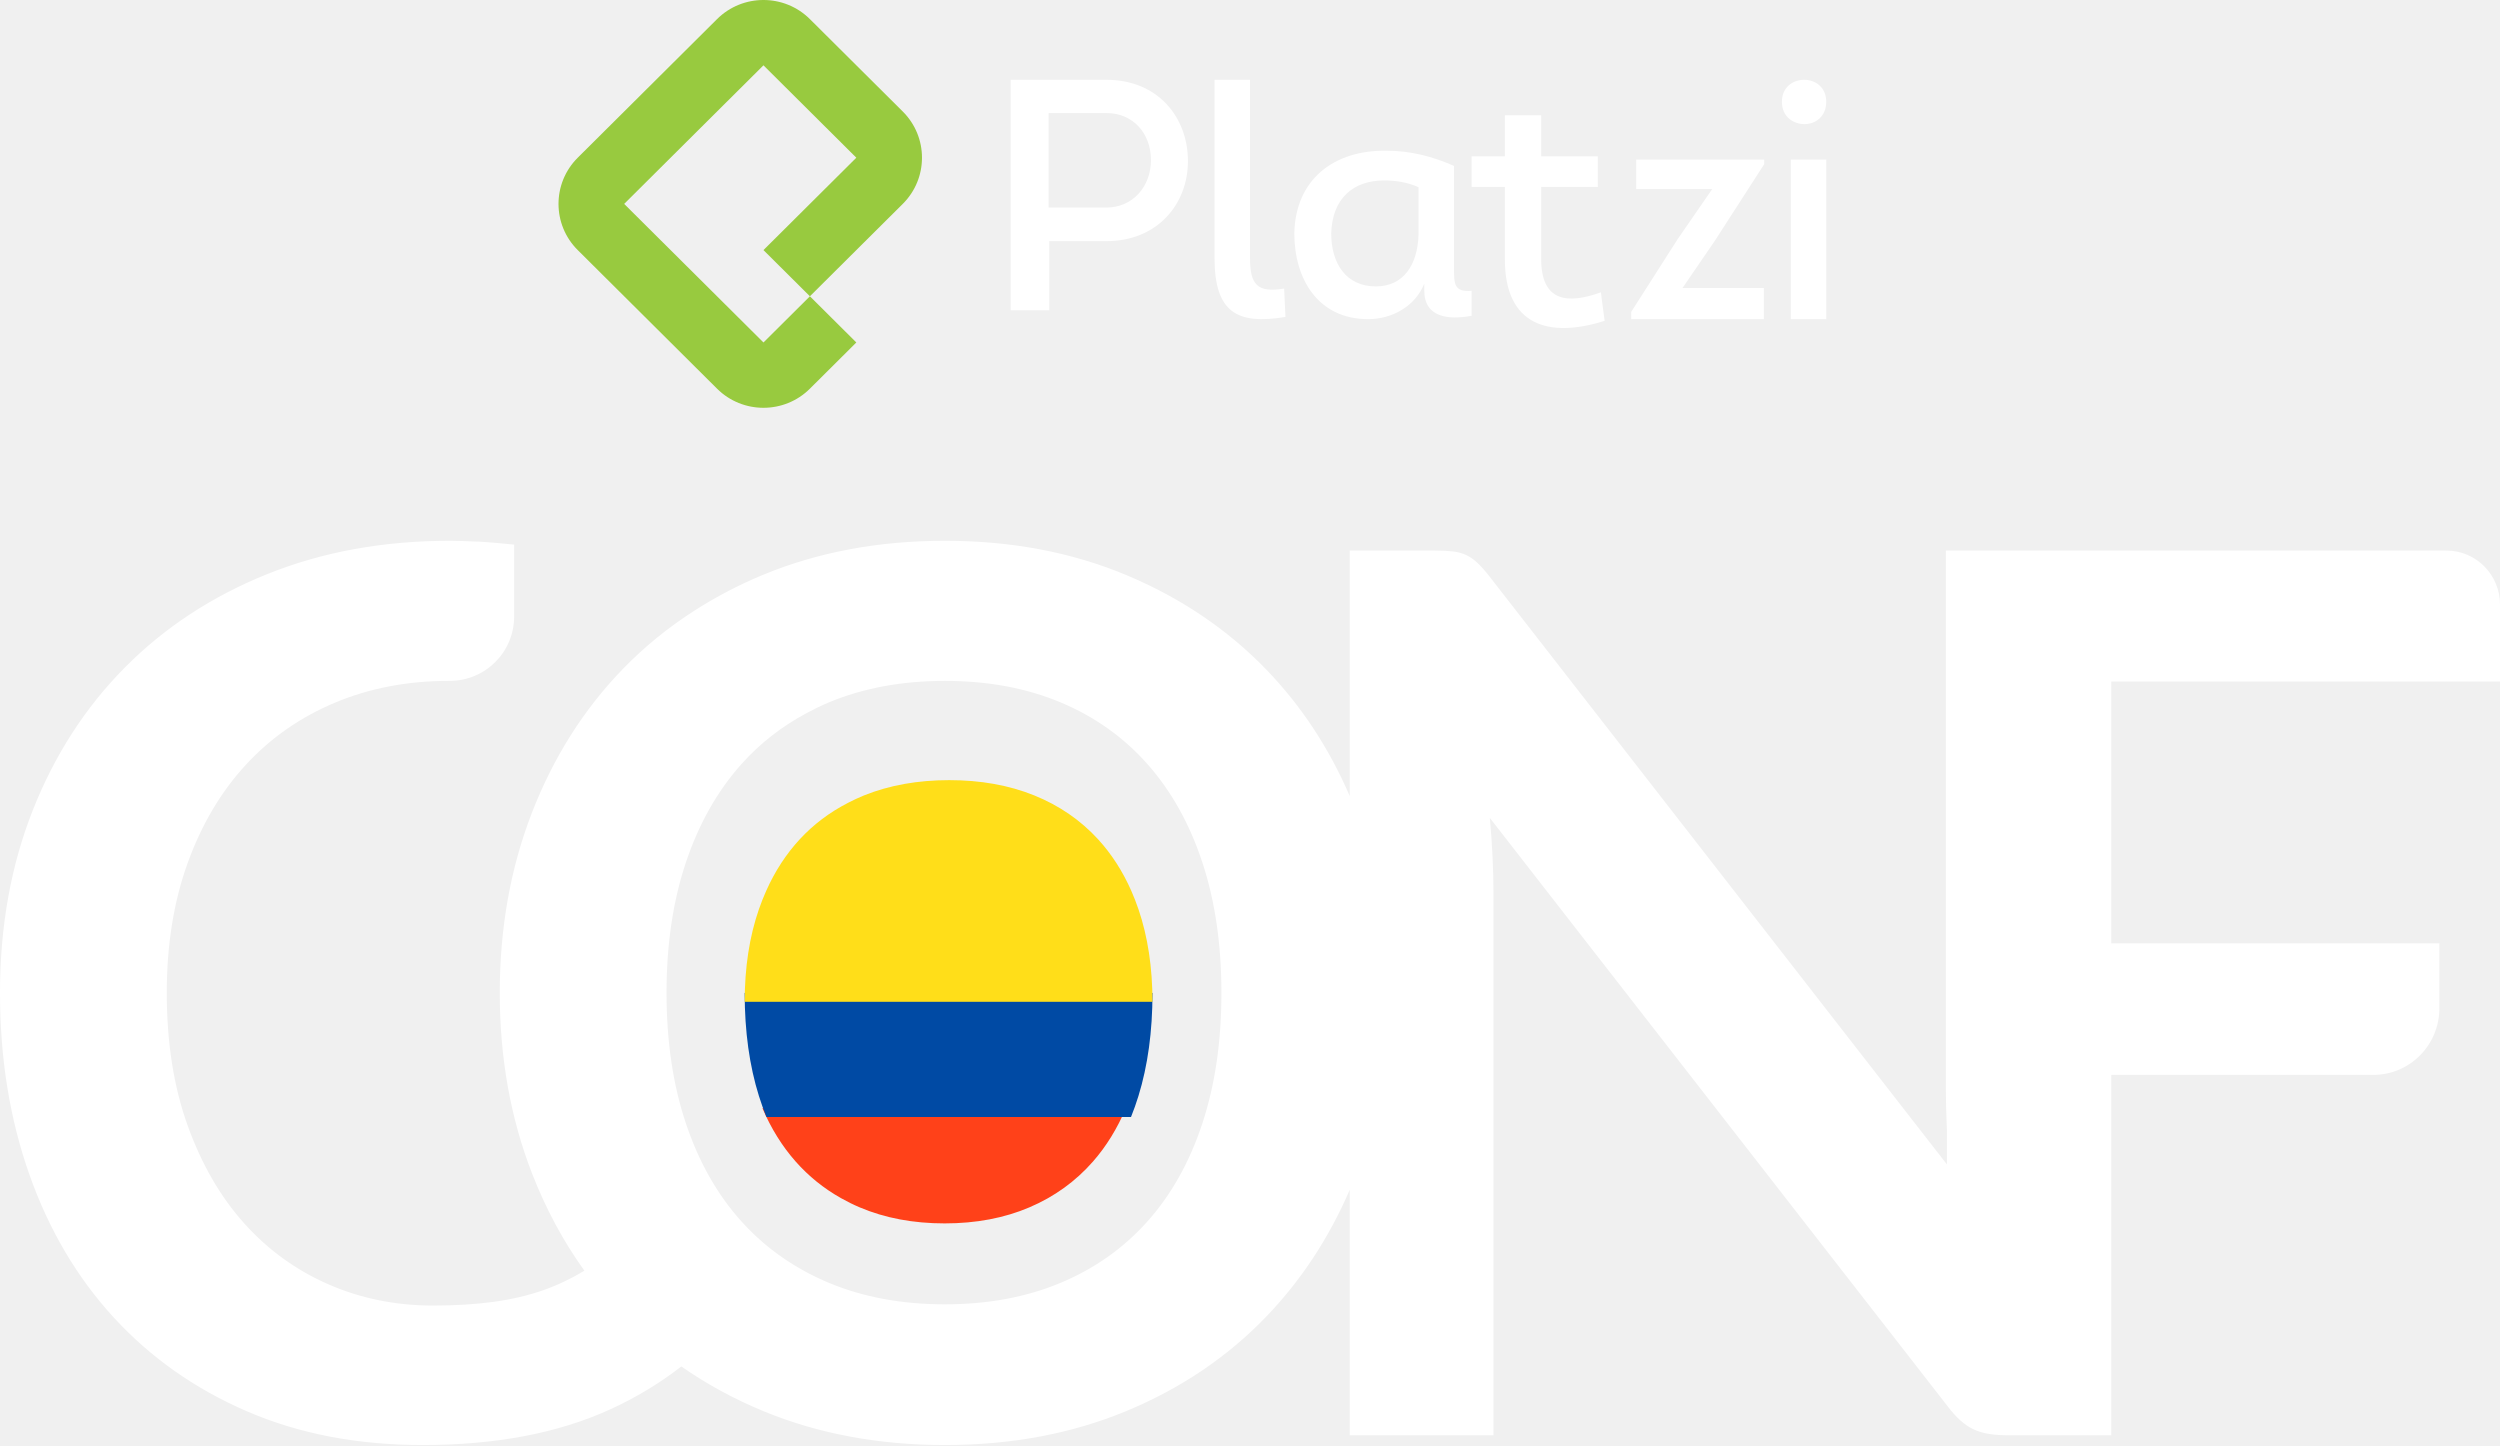
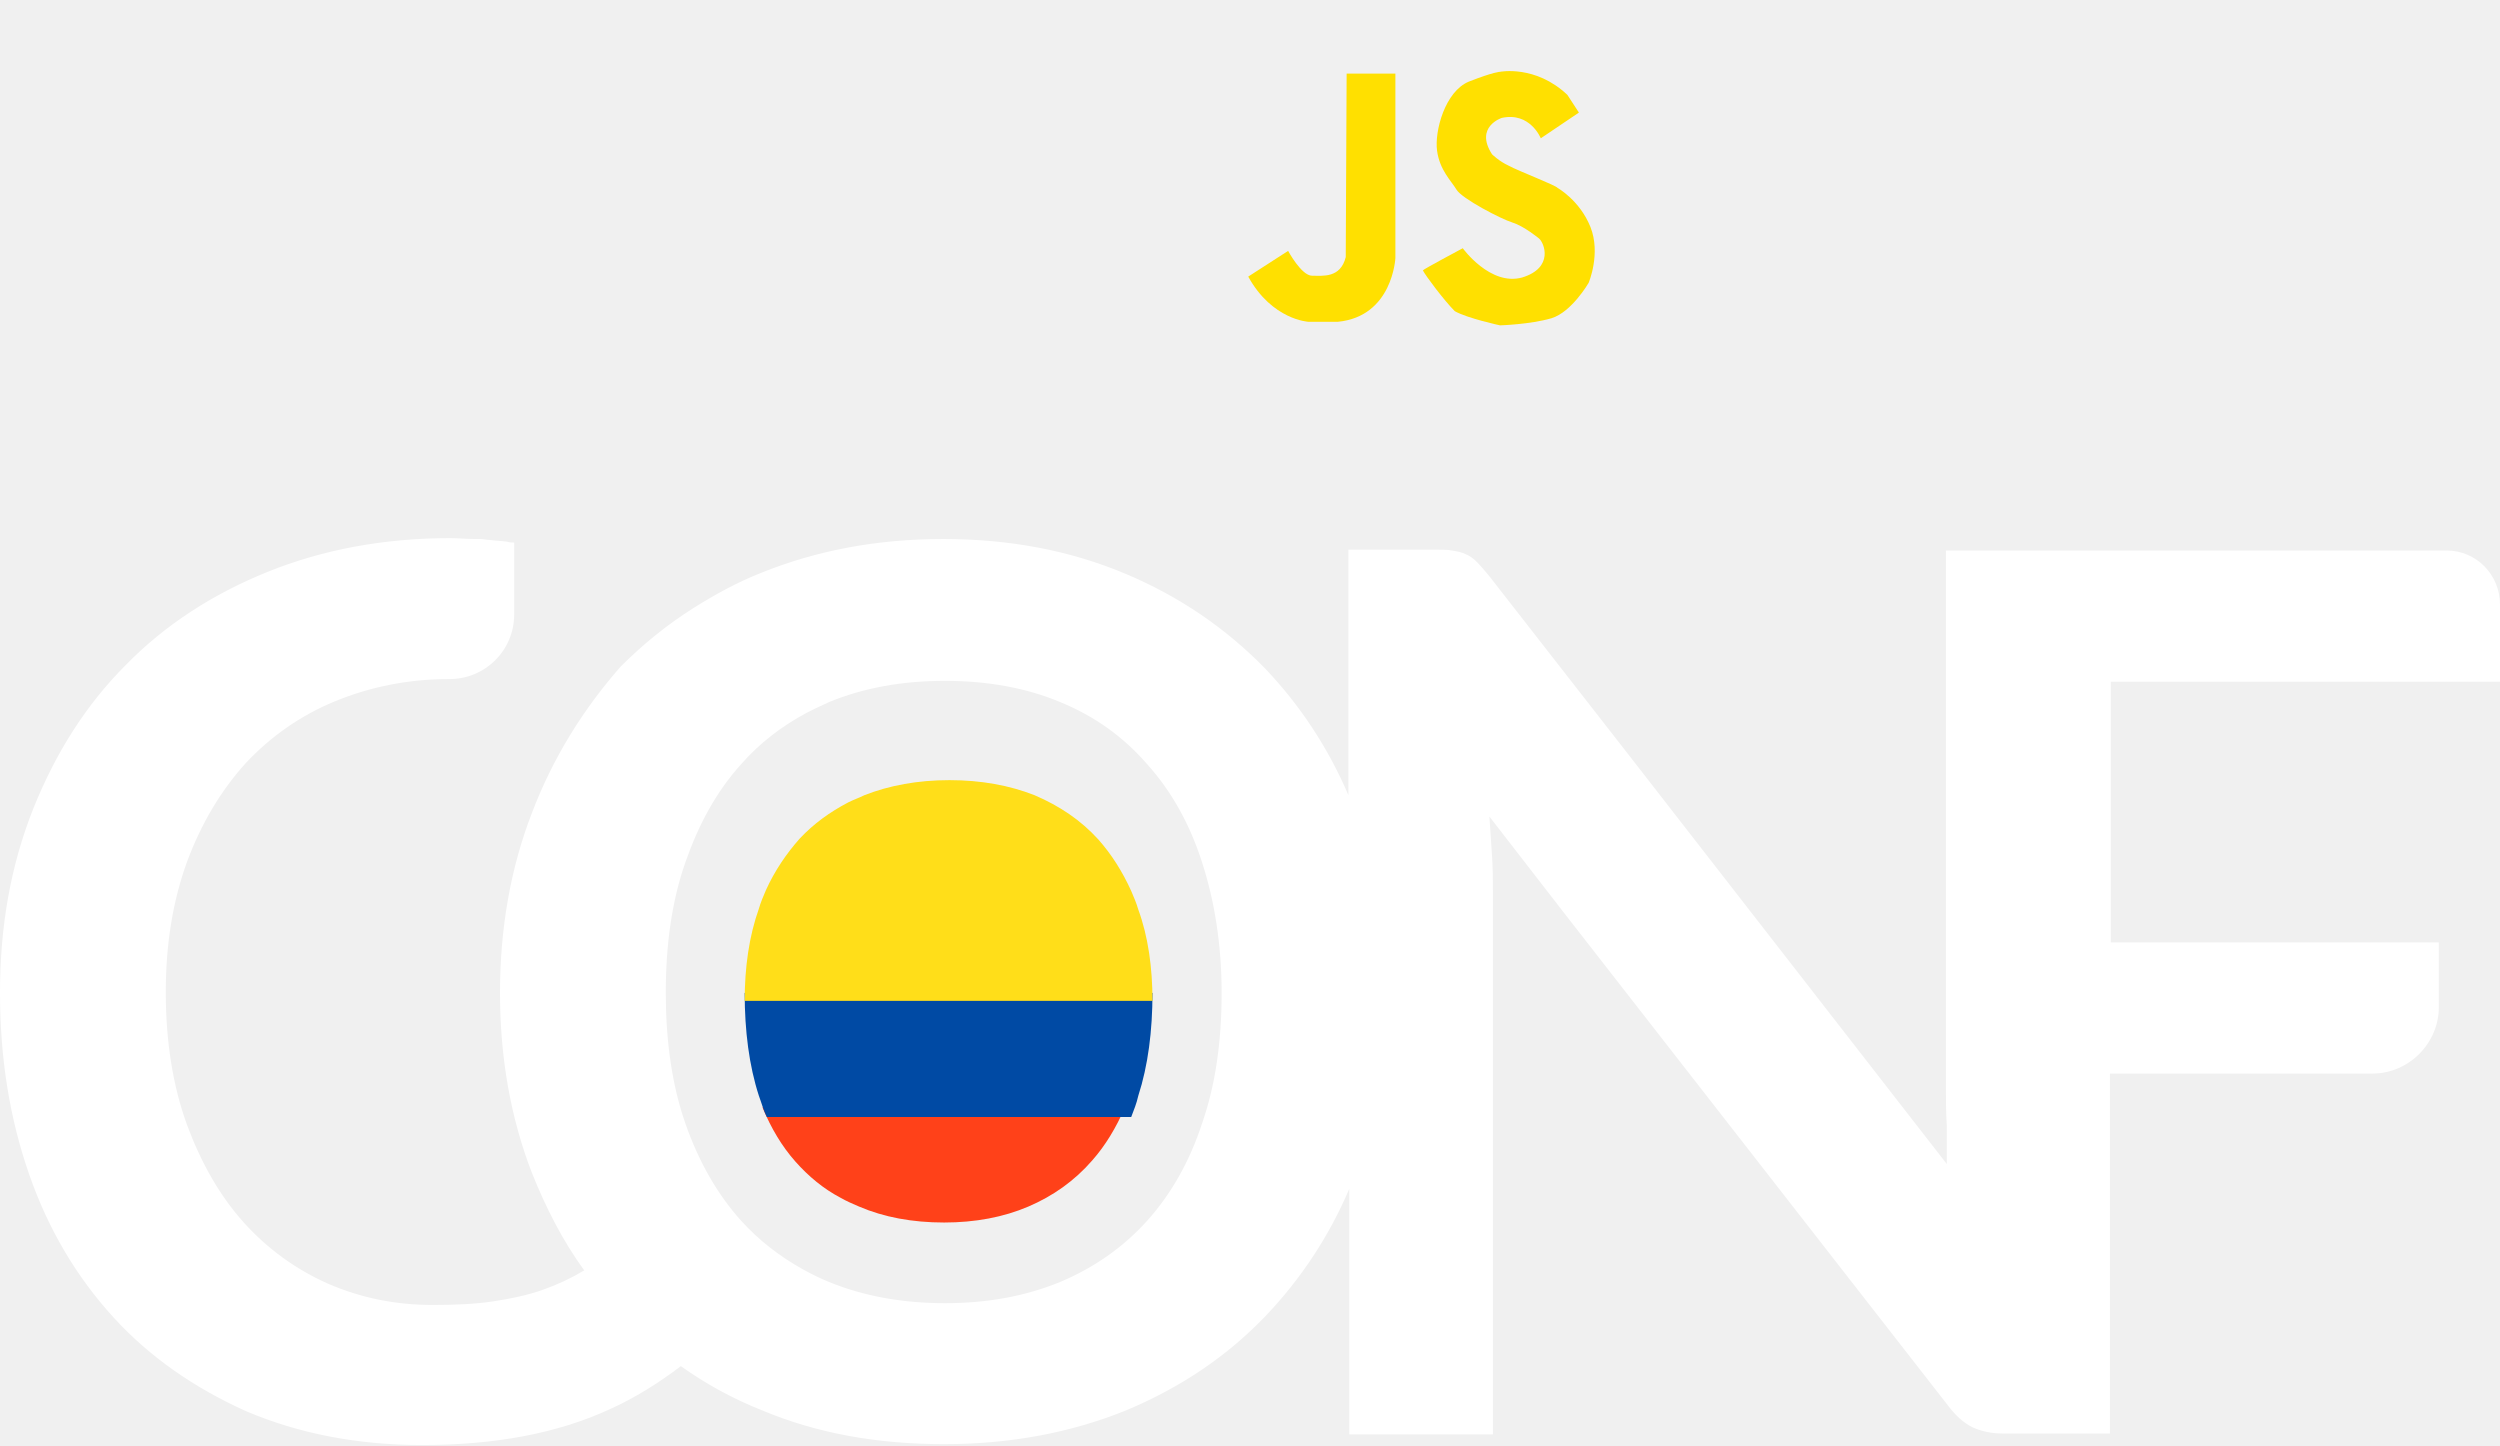
- <svg xmlns="http://www.w3.org/2000/svg" width="282px" height="163px" viewBox="0 0 282 163" version="1.1">
-   <g id="Page-1" stroke="none" stroke-width="1" fill="none" fill-rule="evenodd">
-     <g id="/" transform="translate(-142, -362)">
-       <g id="logo-conf" transform="translate(142, 362)">
-         <path d="M89.738,131.008 C91.213,132.679 92.924,134.059 94.867,135.151 C95.545,135.533 96.248,135.883 96.982,136.194 C99.821,137.398 103.014,138 106.557,138 C110.098,138 113.281,137.398 116.106,136.194 C118.93,134.991 121.327,133.261 123.3,131.008 C124.799,129.294 126.032,127.29 127,125 L86,125 C86.98,127.29 88.226,129.294 89.738,131.008" id="Fill-1" fill="#FF4119" />
-         <path d="M84,112.038 C84,116.347 84.536,120.211 85.608,123.634 C85.865,124.453 86.148,125.241 86.459,126 L127.577,126 C127.883,125.241 128.162,124.453 128.415,123.634 C129.472,120.211 130,116.347 130,112.038 L130,112 L84,112 L84,112.038 Z" id="Fill-3" fill="#004AA4" />
-         <path d="M128.416,102.555 C128.173,101.839 127.902,101.149 127.609,100.483 C126.634,98.273 125.386,96.336 123.868,94.676 C121.889,92.516 119.485,90.864 116.653,89.718 C113.819,88.573 110.628,88 107.076,88 C103.522,88 100.32,88.573 97.473,89.718 C96.846,89.971 96.246,90.257 95.659,90.559 C93.585,91.626 91.763,92.992 90.208,94.676 C88.675,96.336 87.416,98.273 86.428,100.483 C86.13,101.149 85.857,101.839 85.608,102.555 C84.538,105.637 84.004,109.12 84,113 L130,113 C129.998,109.12 129.469,105.637 128.416,102.555" id="Fill-5" fill="#FFDE19" />
-         <path d="M80.882,43.842 C83.774,46.719 88.463,46.719 91.357,43.842 L96.594,38.631 L91.357,33.421 L86.119,38.631 L70.407,23 L86.119,7.368 L96.594,17.789 L86.119,28.21 L91.357,33.421 L101.832,23 C104.723,20.122 104.723,15.457 101.832,12.578 L91.357,2.157 C88.463,-0.719 83.774,-0.719 80.882,2.157 L65.169,17.789 C62.277,20.668 62.277,25.333 65.169,28.21 L80.882,43.842 Z" id="Fill-7" fill="#98CA3F" />
-         <path d="M118.283,12.752 L124.801,12.752 C127.819,12.752 129.829,15.055 129.829,18.063 C129.829,21.072 127.743,23.413 124.801,23.413 L118.283,23.413 L118.283,12.752 Z M118.357,27.201 L124.801,27.201 C130.537,27.201 134,23.04 134,18.175 C134,13.235 130.612,9 124.801,9 L114,9 L114,35 L118.357,35 L118.357,27.201 Z" id="Fill-9" fill="#FFFFFF" />
-         <path d="M145,35.75 L144.851,32.554 C141.778,33.048 141.001,32.096 141.001,29.052 L141.001,9 L137,9 L137,29.091 C137,35.217 139.52,36.662 145,35.75" id="Fill-11" fill="#FFFFFF" />
-         <path d="M156.153,20.353 C157.336,20.353 158.748,20.544 160.009,21.115 L160.009,26.521 C159.893,29.909 158.29,32.307 155.199,32.307 C151.801,32.307 150.161,29.68 150.161,26.33 C150.275,22.371 152.641,20.353 156.153,20.353 M154.32,36 C157.031,36 159.627,34.553 160.657,32.002 L160.657,32.763 C160.657,35.81 163.367,36.113 166,35.618 L166,32.802 C163.976,32.992 164.014,31.927 164.014,30.252 L164.014,18.716 C161.61,17.65 159.091,17.003 156.458,17.003 C150.466,16.888 146.115,20.238 146,26.33 C146,31.507 148.711,36 154.32,36" id="Fill-13" fill="#FFFFFF" />
-         <path d="M169.751,29.284 C169.751,36.701 174.687,38.191 181,36.19 L180.58,32.972 C176.791,34.346 173.845,34.032 173.845,29.206 L173.845,21.084 L180.235,21.084 L180.235,17.631 L173.845,17.631 L173.845,13 L169.751,13 L169.751,17.631 L166,17.631 L166,21.084 L169.751,21.084 L169.751,29.284 Z" id="Fill-15" fill="#FFFFFF" />
-         <polygon id="Fill-17" fill="#FFFFFF" points="198.963 32.49 189.784 32.49 193.441 27.149 199 18.522 199 18 184.56 18 184.56 21.324 193.141 21.324 189.223 27 184 35.18 184 36 198.963 36" />
-         <path d="M203.557,14 C204.779,14 206,13.147 206,11.48 C206,9.853 204.779,9 203.52,9 C202.26,9 201,9.814 201,11.48 C201,13.186 202.299,14 203.557,14" id="Fill-19" fill="#FFFFFF" />
-         <polygon id="Clip-22" points="0 163 282 163 282 0 0 0" />
-         <polygon id="Fill-21" fill="#FFFFFF" points="202 36 206 36 206 18 202 18" />
-         <path d="M135.621,126.734 C134.186,131.083 132.121,134.766 129.431,137.776 C126.74,140.792 123.468,143.103 119.615,144.713 C115.76,146.324 111.418,147.128 106.583,147.128 C101.749,147.128 97.394,146.324 93.518,144.713 C92.517,144.296 91.558,143.83 90.634,143.32 C87.98,141.858 85.646,140.012 83.634,137.776 C80.92,134.766 78.834,131.083 77.374,126.734 C75.915,122.387 75.185,117.477 75.185,112.001 C75.185,106.526 75.915,101.616 77.374,97.267 C78.834,92.919 80.92,89.226 83.634,86.19 C85.749,83.823 88.228,81.903 91.051,80.403 C91.849,79.979 92.664,79.575 93.518,79.22 C97.394,77.611 101.749,76.804 106.583,76.804 C111.418,76.804 115.76,77.611 119.615,79.22 C123.468,80.831 126.74,83.153 129.431,86.19 C132.121,89.226 134.186,92.919 135.621,97.267 C137.058,101.616 137.776,106.526 137.776,112.001 C137.776,117.477 137.058,122.387 135.621,126.734 L135.621,126.734 Z M282,68.196 C282,64.832 279.296,62.104 275.963,62.104 L235.707,62.104 L230.53,62.104 L219.615,62.104 L219.598,62.104 L219.493,62.104 L219.493,62.121 L219.493,122.768 C219.493,124.102 219.529,125.54 219.596,127.081 C219.601,127.18 219.61,127.282 219.615,127.381 L219.615,131.348 L183.629,85.093 L168.053,65.073 C167.551,64.429 167.095,63.912 166.684,63.52 C166.274,63.13 165.851,62.83 165.419,62.622 C164.986,62.415 164.497,62.277 163.948,62.208 C163.401,62.14 162.718,62.104 161.896,62.104 L152.252,62.104 L152.252,89.796 C149.902,84.356 146.768,79.596 142.838,75.528 C138.46,70.997 133.193,67.442 127.038,64.865 C120.881,62.29 114.062,61 106.583,61 C99.104,61 92.274,62.277 86.096,64.83 C83.343,65.969 80.776,67.317 78.378,68.851 C75.39,70.76 72.667,72.968 70.226,75.494 C65.824,80.048 62.417,85.442 60,91.677 C57.583,97.912 56.374,104.686 56.374,112.001 C56.374,119.316 57.583,126.092 60,132.325 C61.558,136.346 63.536,140.013 65.92,143.335 C64.447,144.227 62.898,144.969 61.259,145.541 C59.549,146.138 57.678,146.576 55.649,146.852 C53.619,147.128 51.35,147.267 48.843,147.267 C44.646,147.267 40.724,146.473 37.076,144.885 C33.428,143.298 30.259,141.009 27.568,138.019 C24.877,135.028 22.746,131.347 21.172,126.977 C19.599,122.605 18.812,117.615 18.812,112.001 C18.812,106.573 19.599,101.684 21.172,97.336 C22.746,92.988 24.934,89.295 27.739,86.26 C30.543,83.222 33.897,80.889 37.795,79.255 C41.695,77.623 45.97,76.804 50.622,76.804 L50.706,76.804 C54.717,76.81 57.994,73.592 57.994,69.544 L57.994,61.455 L57.994,61.431 C57.746,61.4 57.486,61.389 57.236,61.362 C56.566,61.29 55.886,61.228 55.199,61.178 C54.854,61.153 54.514,61.122 54.165,61.102 C53.947,61.091 53.719,61.093 53.5,61.082 C52.596,61.043 51.694,61 50.758,61 C43.232,61 36.359,62.254 30.133,64.762 C23.909,67.27 18.561,70.778 14.093,75.286 C9.622,79.796 6.158,85.166 3.696,91.401 C1.233,97.636 0,104.502 0,112.001 C0,119.409 1.106,126.241 3.318,132.498 C5.529,138.756 8.711,144.137 12.861,148.646 C17.011,153.156 22.015,156.676 27.877,159.205 C33.736,161.737 40.337,163 47.679,163 C55.888,163 62.923,161.667 68.783,158.999 C71.701,157.669 74.392,156.048 76.853,154.136 C79.677,156.104 82.75,157.788 86.096,159.171 C92.274,161.724 99.104,163 106.583,163 C114.062,163 120.881,161.724 127.038,159.171 C133.193,156.618 138.46,153.063 142.838,148.509 C146.768,144.42 149.902,139.65 152.252,134.208 L152.252,161.897 L168.463,161.897 L168.463,100.615 C168.463,99.419 168.428,98.095 168.36,96.644 C168.292,95.198 168.19,93.736 168.053,92.262 L176.703,103.38 L219.768,158.723 C220.679,159.919 221.614,160.748 222.572,161.207 C223.473,161.64 224.605,161.861 225.951,161.886 C226.036,161.889 226.112,161.897 226.197,161.897 L228.788,161.897 L235.707,161.897 L238.153,161.897 L238.153,121.248 L267.71,121.248 C271.825,121.248 275.16,117.884 275.16,113.732 L275.16,106.41 L275.131,106.41 L238.153,106.41 L238.153,76.874 L261.046,76.874 L282,76.874 L282,68.196 Z" id="Fill-23" fill="#FFFFFF" />
-       </g>
+ <svg xmlns="http://www.w3.org/2000/svg" version="1.1" x="0px" y="0px" viewBox="0 0 282 163" style="enable-background:new 0 0 282 163;" xml:space="preserve">
+   <style type="text/css">
+ 	.st0{fill:none;stroke:#F9086A;stroke-miterlimit:10;}
+ 	.st1{fill:#FFE000;}
+ 	.st2{fill-rule:evenodd;clip-rule:evenodd;fill:#FF4119;}
+ 	.st3{fill-rule:evenodd;clip-rule:evenodd;fill:#004AA4;}
+ 	.st4{fill-rule:evenodd;clip-rule:evenodd;fill:#FFDE19;}
+ 	.st5{fill:none;}
+ 	.st6{fill-rule:evenodd;clip-rule:evenodd;fill:#FFFFFF;}
+ </style>
+   <g id="Capa_4">
+     <path class="st0" d="M363.7-8.8" />
+     <g>
+       <path class="st1" d="M151.9,8.3L151.9,8.3l5.5,0l0,20.8c0,0-0.3,6.6-6.5,7.2l-3.3,0c0,0-4.1-0.2-6.8-5.1l4.5-2.9    c0,0,1.5,2.8,2.7,2.8s3.2,0.3,3.8-2.1L151.9,8.3z" />
+       <path class="st1" d="M160.5,30.5c0-0.1,4.5-2.5,4.5-2.5s3.1,4.3,6.7,3.3c3.6-1.1,2.5-3.9,1.9-4.4c0,0-1.7-1.4-3-1.8    c-1.3-0.4-5.7-2.7-6.3-3.7c-0.6-1-1.9-2.2-2.2-4.4c-0.3-2.2,0.9-6.7,3.6-7.8c2.8-1.1,3.5-1.1,3.5-1.1s4-0.8,7.6,2.6l1.3,2    l-4.3,2.9c0,0-1.2-3-4.4-2.3c0,0-3.1,1-1.1,4.1c0,0,0.8,0.8,1.9,1.3c1.1,0.6,5.3,2.2,5.5,2.5c0,0,2.5,1.4,3.7,4.4    s-0.2,6.3-0.2,6.3s-1.9,3.3-4.2,4c-2.4,0.7-5.8,0.8-5.8,0.8s-3.7-0.8-5.1-1.6C162.9,33.9,160.8,31.1,160.5,30.5z" />
    </g>
  </g>
+   <g id="Capa_1">
+     <path id="Fill-1" class="st2" d="M89.7,131c1.5,1.7,3.2,3.1,5.1,4.1c0.7,0.4,1.4,0.7,2.1,1c2.8,1.2,6,1.8,9.6,1.8   c3.5,0,6.7-0.6,9.5-1.8c2.8-1.2,5.2-2.9,7.2-5.2c1.5-1.7,2.7-3.7,3.7-6H86C87,127.3,88.2,129.3,89.7,131" />
+     <path id="Fill-3" class="st3" d="M84,112c0,4.3,0.5,8.2,1.6,11.6c0.3,0.8,0.5,1.6,0.9,2.4h41.1c0.3-0.8,0.6-1.5,0.8-2.4   c1.1-3.4,1.6-7.3,1.6-11.6v0L84,112L84,112z" />
+     <path id="Fill-5" class="st4" d="M128.4,102.6c-0.2-0.7-0.5-1.4-0.8-2.1c-1-2.2-2.2-4.1-3.7-5.8c-2-2.2-4.4-3.8-7.2-5   c-2.8-1.1-6-1.7-9.6-1.7c-3.6,0-6.8,0.6-9.6,1.7c-0.6,0.3-1.2,0.5-1.8,0.8c-2.1,1.1-3.9,2.4-5.5,4.1c-1.5,1.7-2.8,3.6-3.8,5.8   c-0.3,0.7-0.6,1.4-0.8,2.1c-1.1,3.1-1.6,6.6-1.6,10.4h46C130,109.1,129.5,105.6,128.4,102.6" />
+     <polygon id="Clip-22" class="st5" points="0,163 282,163 282,0 0,0  " />
+     <path id="Fill-23" class="st6" d="M135.6,126.7c-1.4,4.3-3.5,8-6.2,11c-2.7,3-6,5.3-9.8,6.9c-3.9,1.6-8.2,2.4-13,2.4   c-4.8,0-9.2-0.8-13.1-2.4c-1-0.4-2-0.9-2.9-1.4c-2.7-1.5-5-3.3-7-5.5c-2.7-3-4.8-6.7-6.3-11c-1.5-4.3-2.2-9.3-2.2-14.7   c0-5.5,0.7-10.4,2.2-14.7c1.5-4.3,3.5-8,6.3-11.1c2.1-2.4,4.6-4.3,7.4-5.8c0.8-0.4,1.6-0.8,2.5-1.2c3.9-1.6,8.2-2.4,13.1-2.4   c4.8,0,9.2,0.8,13,2.4c3.9,1.6,7.1,3.9,9.8,7c2.7,3,4.8,6.7,6.2,11.1c1.4,4.3,2.2,9.3,2.2,14.7   C137.8,117.5,137.1,122.4,135.6,126.7L135.6,126.7z M282,68.2c0-3.4-2.7-6.1-6-6.1h-40.3h-5.2h-10.9h0h-0.1v0v60.6   c0,1.3,0,2.8,0.1,4.3c0,0.1,0,0.2,0,0.3v4l-36-46.3l-15.6-20c-0.5-0.6-1-1.2-1.4-1.6c-0.4-0.4-0.8-0.7-1.3-0.9   c-0.4-0.2-0.9-0.3-1.5-0.4c-0.5-0.1-1.2-0.1-2.1-0.1h-9.6v27.7c-2.3-5.4-5.5-10.2-9.4-14.3c-4.4-4.5-9.6-8.1-15.8-10.7   c-6.2-2.6-13-3.9-20.5-3.9c-7.5,0-14.3,1.3-20.5,3.8c-2.8,1.1-5.3,2.5-7.7,4c-3,1.9-5.7,4.1-8.2,6.6C65.8,80,62.4,85.4,60,91.7   c-2.4,6.2-3.6,13-3.6,20.3c0,7.3,1.2,14.1,3.6,20.3c1.6,4,3.5,7.7,5.9,11c-1.5,0.9-3,1.6-4.7,2.2c-1.7,0.6-3.6,1-5.6,1.3   c-2,0.3-4.3,0.4-6.8,0.4c-4.2,0-8.1-0.8-11.8-2.4c-3.6-1.6-6.8-3.9-9.5-6.9c-2.7-3-4.8-6.7-6.4-11c-1.6-4.4-2.4-9.4-2.4-15   c0-5.4,0.8-10.3,2.4-14.7c1.6-4.3,3.8-8,6.6-11.1c2.8-3,6.2-5.4,10.1-7c3.9-1.6,8.2-2.5,12.8-2.5h0.1c4,0,7.3-3.2,7.3-7.3v-8.1v0   c-0.2,0-0.5,0-0.8-0.1c-0.7-0.1-1.4-0.1-2-0.2c-0.3,0-0.7-0.1-1-0.1c-0.2,0-0.4,0-0.7,0c-0.9,0-1.8-0.1-2.7-0.1   c-7.5,0-14.4,1.3-20.6,3.8c-6.2,2.5-11.6,6-16,10.5c-4.5,4.5-7.9,9.9-10.4,16.1C1.2,97.6,0,104.5,0,112c0,7.4,1.1,14.2,3.3,20.5   c2.2,6.3,5.4,11.6,9.5,16.1c4.1,4.5,9.2,8,15,10.6c5.9,2.5,12.5,3.8,19.8,3.8c8.2,0,15.2-1.3,21.1-4c2.9-1.3,5.6-3,8.1-4.9   c2.8,2,5.9,3.7,9.2,5c6.2,2.6,13,3.8,20.5,3.8c7.5,0,14.3-1.3,20.5-3.8c6.2-2.6,11.4-6.1,15.8-10.7c3.9-4.1,7.1-8.9,9.4-14.3v27.7   h16.2v-61.3c0-1.2,0-2.5-0.1-4c-0.1-1.4-0.2-2.9-0.3-4.4l8.6,11.1l43.1,55.3c0.9,1.2,1.8,2,2.8,2.5c0.9,0.4,2,0.7,3.4,0.7   c0.1,0,0.2,0,0.2,0h2.6h6.9h2.4v-40.6h29.6c4.1,0,7.5-3.4,7.5-7.5v-7.3h0h-37V76.9H261h21V68.2z" />
+   </g>
+   <g id="Capa_5">
+ </g>
</svg>
